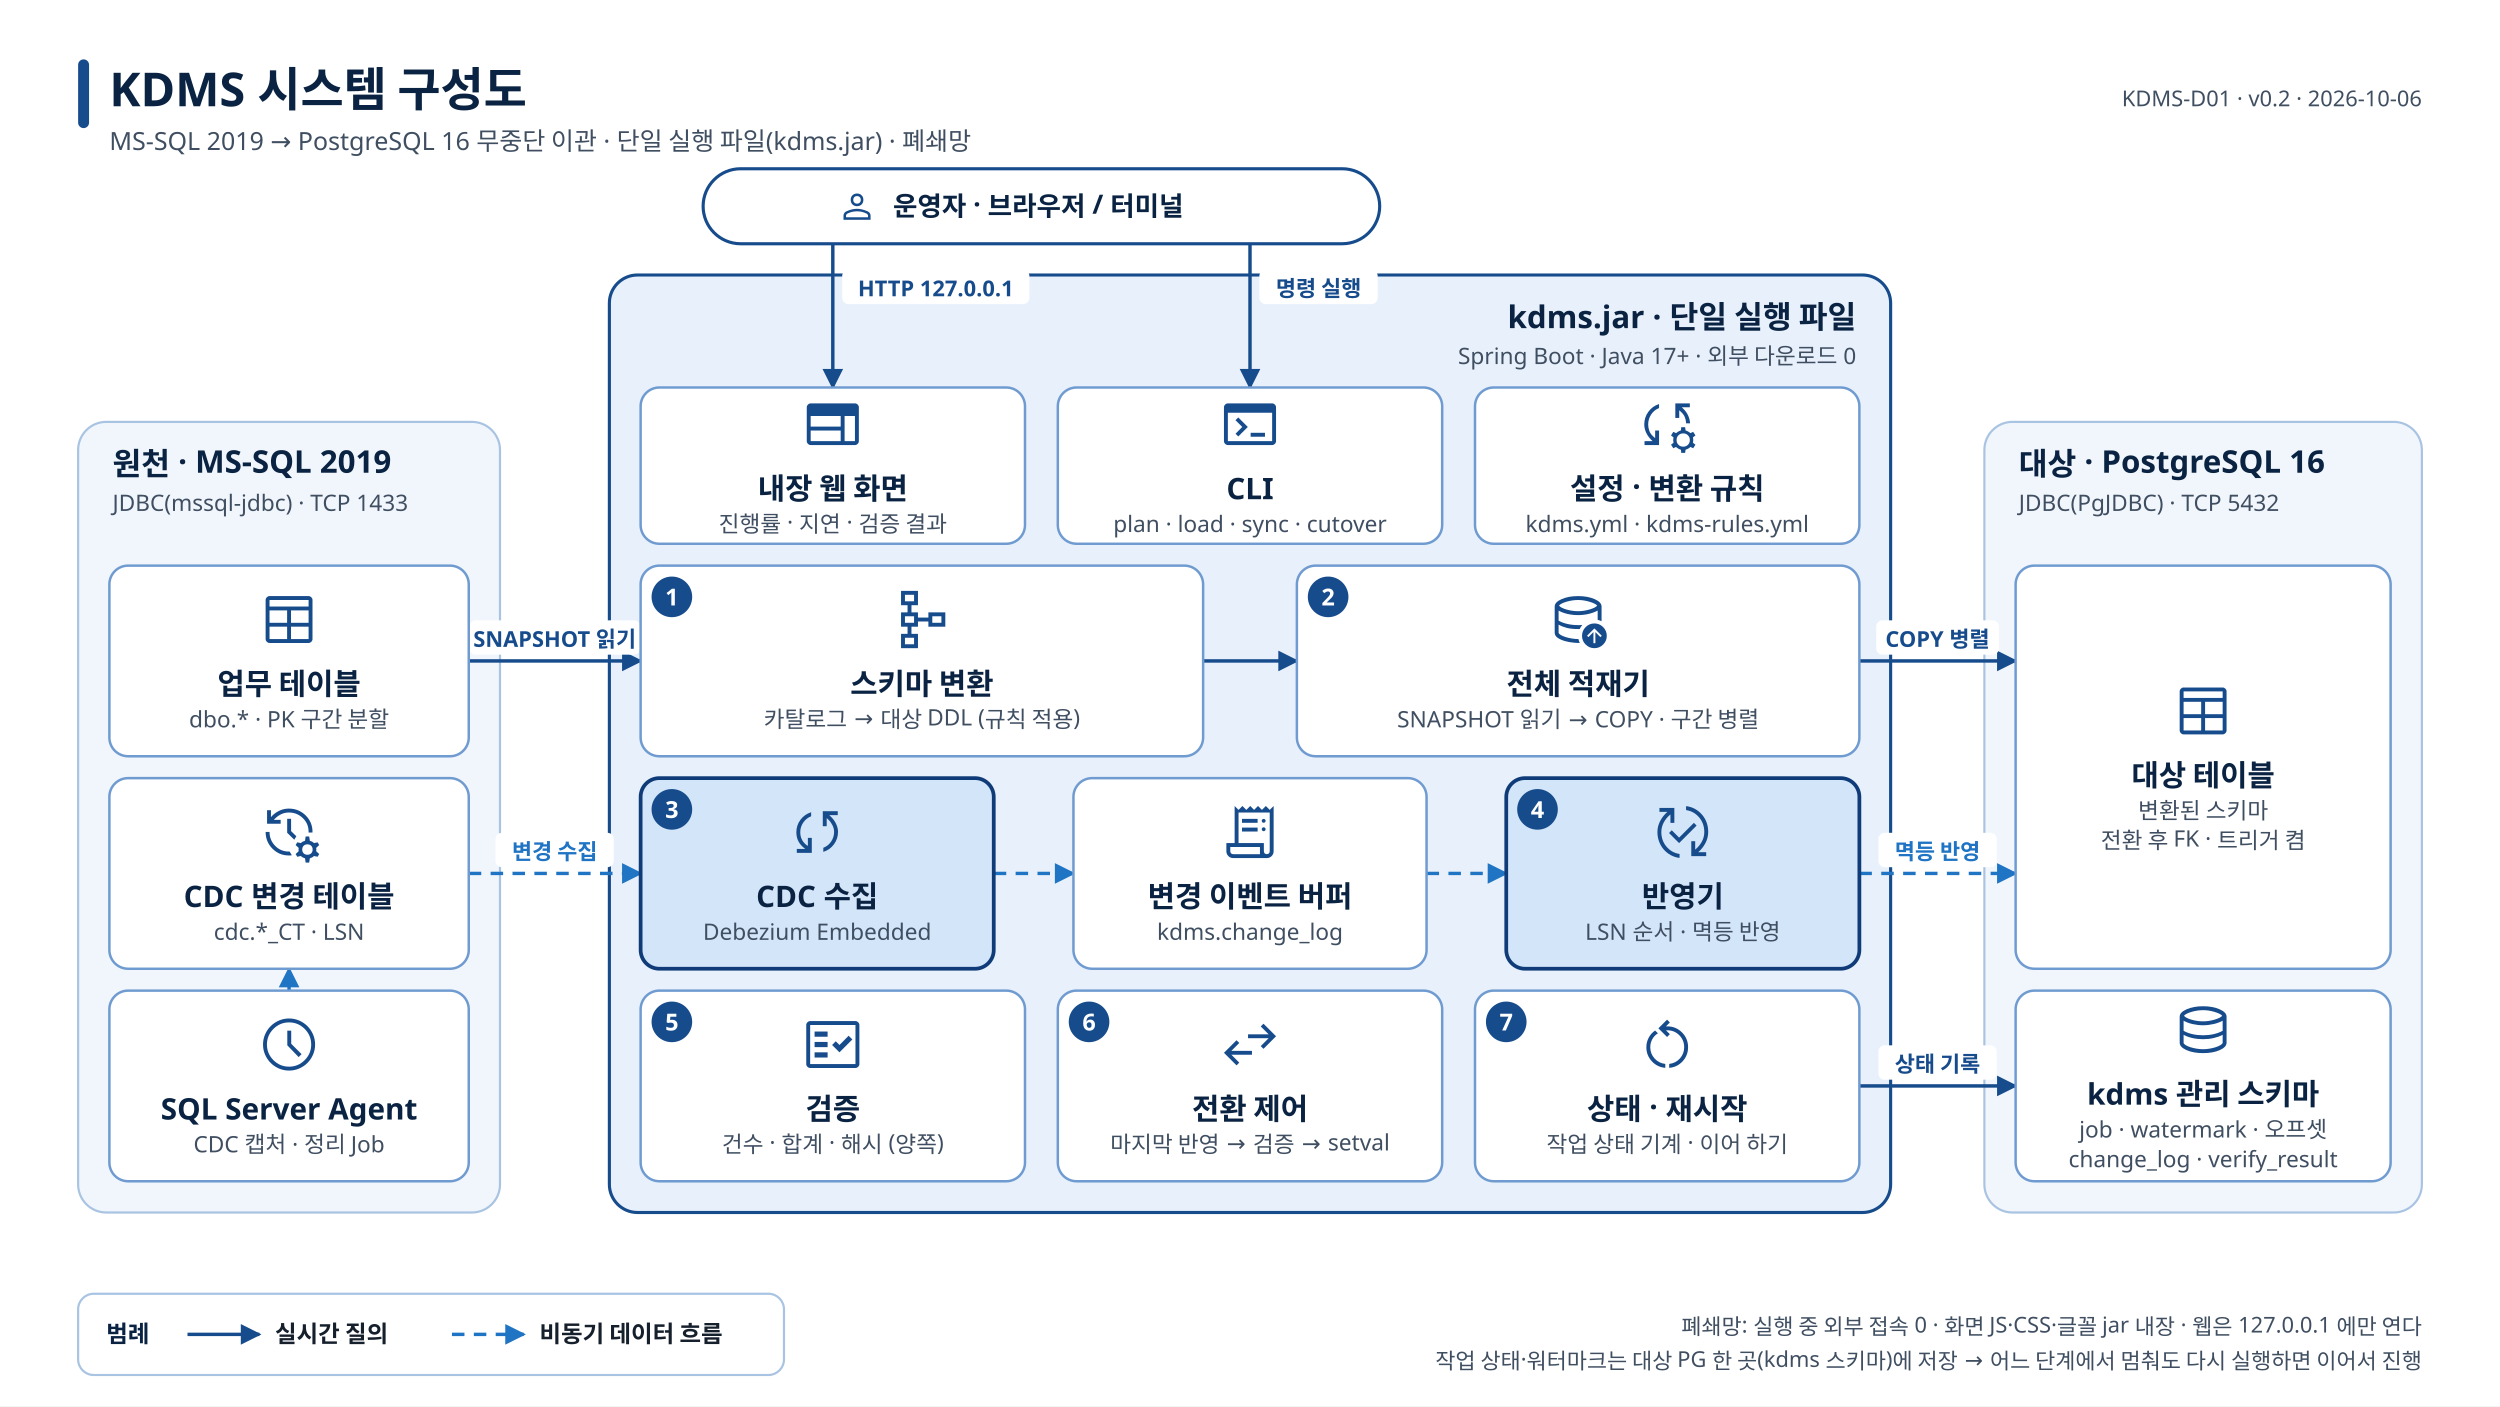
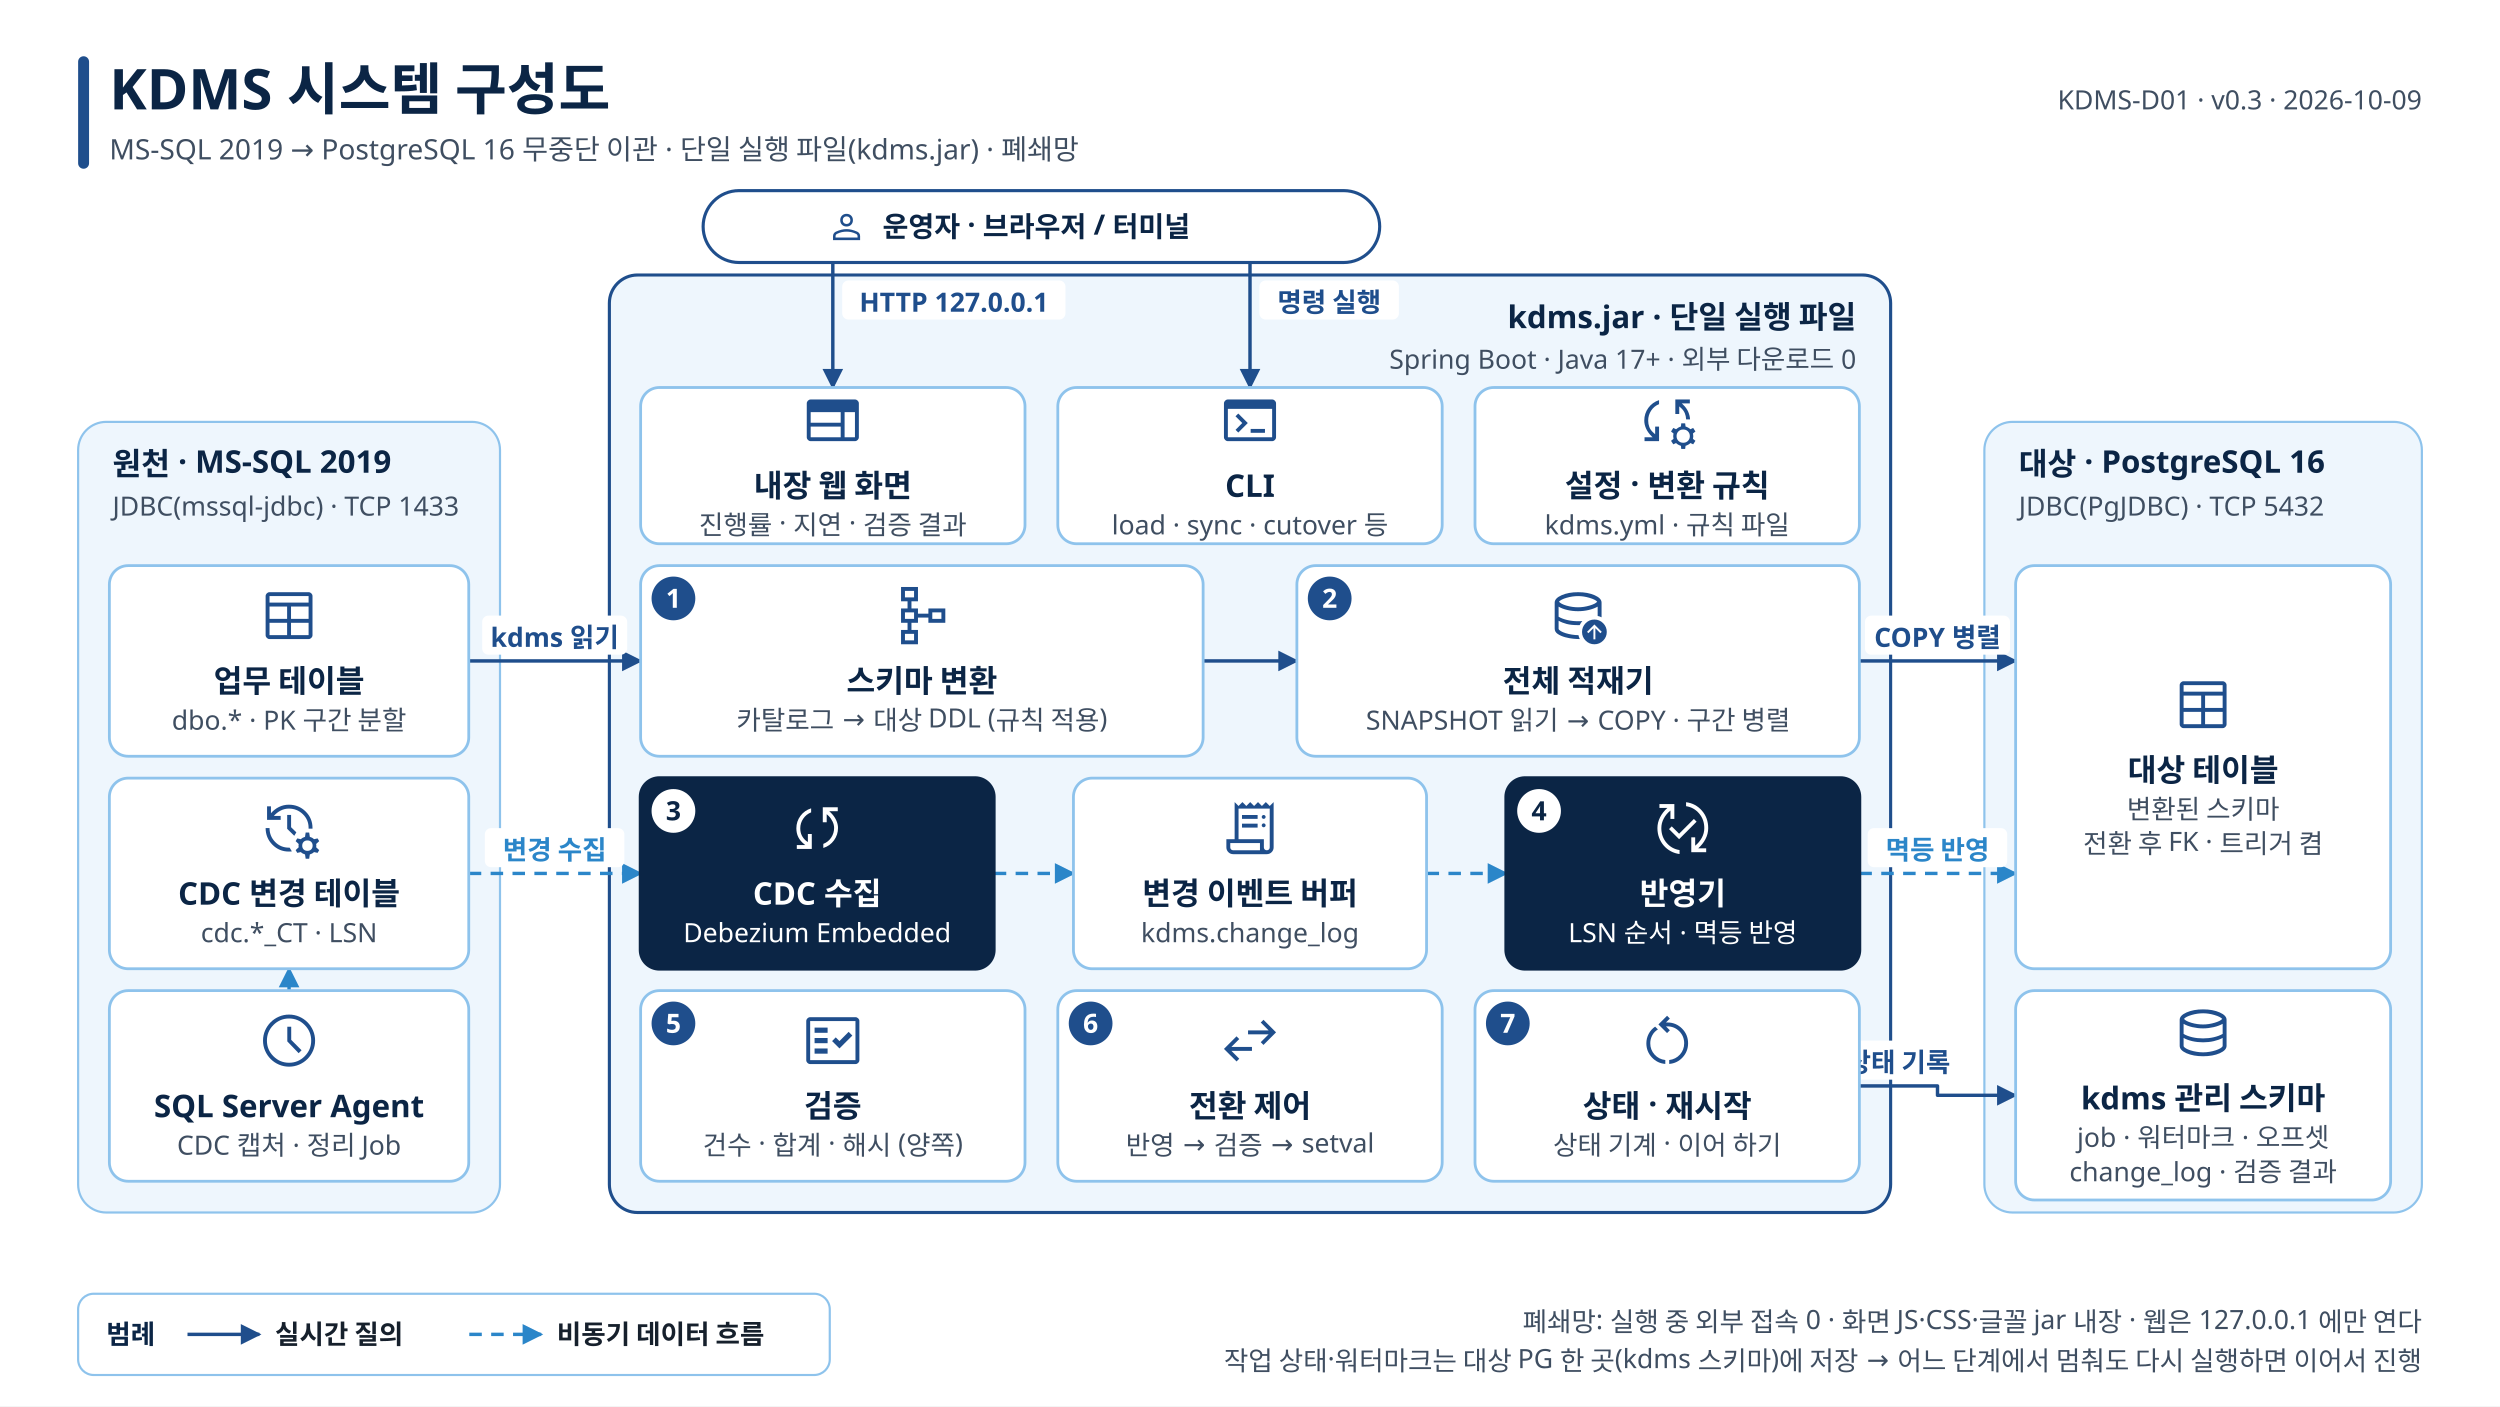
- <svg xmlns="http://www.w3.org/2000/svg" viewBox="0 0 1600 900" width="1600" height="900" font-family="'Pretendard Variable', Pretendard, 'Apple SD Gothic Neo', 'Malgun Gothic', sans-serif" role="img" aria-label="KDMS 시스템 구성도">
+ <svg xmlns="http://www.w3.org/2000/svg" viewBox="0 0 1600 900" width="1600" height="900" font-family="'Pretendard Variable', Pretendard, 'Apple SD Gothic Neo', 'Malgun Gothic', sans-serif" style="font-feature-settings:'calt' 0" role="img" aria-label="KDMS 시스템 구성도">
  <style>@font-face{font-family:'Pretendard Variable';font-weight:45 920;src:url('../assets/fonts/PretendardVariable.woff2') format('woff2-variations');}</style>
  <defs>
    <marker id="arrow-sync" viewBox="0 0 10 10" refX="9" refY="5" markerWidth="6" markerHeight="6" orient="auto-start-reverse">
-       <path d="M0,0 L10,5 L0,10 z" fill="#164B8C" />
+       <path d="M0,0 L10,5 L0,10 z" fill="#1F4E8C" />
    </marker>
    <marker id="arrow-async" viewBox="0 0 10 10" refX="9" refY="5" markerWidth="6" markerHeight="6" orient="auto-start-reverse">
-       <path d="M0,0 L10,5 L0,10 z" fill="#1F74C4" />
+       <path d="M0,0 L10,5 L0,10 z" fill="#2B86C9" />
    </marker>
    <symbol id="i-database" viewBox="0 -960 960 960">
      <path d="M480-120q-151 0-255.5-46.5T120-280v-400q0-66 105.5-113T480-840q149 0 254.5 47T840-680v400q0 67-104.5 113.5T480-120Zm0-488q86 0 176.5-26.5T773-694q-27-32-117.5-59T480-780q-88 0-177 26t-117 60q28 35 116 60.5T480-608Zm-1 214q42 0 84-4.5t80.5-13.5q38.5-9 73.5-22t63-29v-155q-29 16-64 29t-74 22q-39 9-80 14t-83 5q-42 0-84-5t-80.5-14q-38.5-9-73-22T180-618v155q27 16 61 29t72.5 22q38.5 9 80.5 13.5t85 4.5Zm1 214q48 0 99-8.5t93.5-22.5q42.5-14 72-31t35.5-35v-125q-28 16-63 28.5T643.5-352q-38.5 9-80 13.5T479-334q-43 0-85-4.5T313.5-352q-38.5-9-72.5-21.5T180-402v126q5 17 34 34.5t72 31q43 13.5 94 22t100 8.5Z" />
    </symbol>
    <symbol id="i-database_upload" viewBox="0 -960 960 960">
      <path d="M506-120v-.5.5q-33 1-97.5-5T280-148.5q-64-17.5-112-49T120-280q0 51 48 82.5t112 49Q344-131 408.5-125t97.5 5Zm-27-214v-1 1q-52 0-95-4.5T305-352q-36-9-67-21.5T180-402q27 16 58 28.5t67 21.5q36 9 79 13.5t95 4.5Zm1-274q86 0 176.5-26.5T773-694q-27-32-117.5-59T480-780q-88 0-177 26t-117 60q28 35 116 60.5T480-608Zm235 492h30v-171l77 77 21-21-113-113-113 113 21 21 77-77v171ZM596-95.5Q540-151 540-229q0-79 56-135t134-56q78 0 134 56t56 135q0 78-56 133.5T730-40q-78 0-134-55.5ZM485-180q3 16 8.5 31t12.5 29q-33 1-97.5-5T280-148.5q-64-17.5-112-49T120-280v-400q0-66 105.5-113T480-840q149 0 254.5 47T840-680v226q-14-7-29-12.5t-31-8.5v-143q-59 33-138 51.5T479-548q-85 0-164.5-18.5T180-618v155q54 32 133 50.5T479-394q17 0 33-.5t33-2.5q-13 14-23 30t-18 33h-25q-105 0-174.5-18T180-402v126q5 17 35 34.5t73.5 31q43.5 13.5 95.5 22t101 8.5Z" />
    </symbol>
    <symbol id="i-fact_check" viewBox="0 -960 960 960">
      <path d="M132-120q-24 0-42-18t-18-42v-600q0-24 18-42t42-18h696q24 0 42 18t18 42v600q0 24-18 42t-42 18H132Zm0-60h696v-600H132v600Zm68-100h200v-80H200v80Zm382-80 198-198-57-57-141 142-57-57-56 57 113 113Zm-382-80h200v-80H200v80Zm0-160h200v-80H200v80Zm-68 420v-600 600Z" />
    </symbol>
    <symbol id="i-manage_history" viewBox="0 -960 960 960">
      <path d="M142-607v-208h60v106q52-61 123.5-96T477-840q151 0 257 104t106 254v10h-60v-13q0-124-89-209.5T477-780q-68 0-127.5 31T246-667h105v60H142Zm-22 126h60q0 125 86 213t211 88h12l34 57q-11 2-22.5 2.5t-23.5.5q-149 0-253-105.5T120-481Zm440 119L451-469v-214h60v189l81 79-32 53ZM735-10l-10-66q-18-5-34-13.5T661-112l-55 12-25-42 47-44q-3-12-3-25t3-25l-47-44 25-42 55 12q14-14 30-22.5t34-13.5l10-66h54l10 66q18 5 34 13.5t30 22.5l55-12 25 42-47 44q3 12 3 25t-3 25l47 44-25 42-55-12q-14 14-30 22.5T799-76l-10 66h-54Zm85-143q22-22 22-58t-22-58q-22-22-58-22t-58 22q-22 22-22 58t22 58q22 22 58 22t58-22Z" />
    </symbol>
    <symbol id="i-person" viewBox="0 -960 960 960">
      <path d="M372-523q-42-42-42-108t42-108q42-42 108-42t108 42q42 42 42 108t-42 108q-42 42-108 42t-108-42ZM160-160v-94q0-38 19-65t49-41q67-30 128.5-45T480-420q62 0 123 15.5T731-360q31 14 50 41t19 65v94H160Zm60-60h520v-34q0-16-9.5-30.5T707-306q-64-31-117-42.5T480-360q-57 0-111 11.5T252-306q-14 7-23 21.5t-9 30.5v34Zm324.5-346.5Q570-592 570-631t-25.5-64.5Q519-721 480-721t-64.5 25.5Q390-670 390-631t25.5 64.5Q441-541 480-541t64.5-25.5ZM480-631Zm0 411Z" />
    </symbol>
    <symbol id="i-published_with_changes" viewBox="0 -960 960 960">
      <path d="M430-82q-72-9-134.5-43t-108-86.5Q142-264 116-332.5T90-480q0-88 41.5-168T243-790H121v-60h229v229h-60v-129q-64 51-102 121.5T150-480q0 132 80 225.5T430-143v61Zm-7-228L268-465l42-42 113 113 227-227 42 42-269 269Zm187 200v-229h60v129q64-52 102-122t38-148q0-132-80-225.5T530-817v-61q146 18 243 129t97 269q0 88-41.5 168T717-170h122v60H610Z" />
    </symbol>
    <symbol id="i-receipt_long" viewBox="0 -960 960 960">
      <path d="M222-80q-43.75 0-74.37-30.63Q117-141.25 117-185v-125h127v-570l59.8 60 59.8-60 59.8 60 59.8-60 59.8 60 60-60 60 60 60-60 60 60 60-60v695q0 43.75-30.62 74.37Q781.75-80 738-80H222Zm516-60q20 0 32.5-12.5T783-185v-595H304v470h389v125q0 20 12.5 32.5T738-140ZM357-622v-60h240v60H357Zm0 134v-60h240v60H357Zm333-134q-12 0-21-9t-9-21q0-12 9-21t21-9q12 0 21 9t9 21q0 12-9 21t-21 9Zm0 129q-12 0-21-9t-9-21q0-12 9-21t21-9q12 0 21 9t9 21q0 12-9 21t-21 9ZM221-140h412v-110H177v65q0 20 12.65 32.5T221-140Zm-44 0v-110 110Z" />
    </symbol>
    <symbol id="i-restart_alt" viewBox="0 -960 960 960">
      <path d="M451-122q-123-10-207-101t-84-216q0-77 35.5-145T295-695l43 43q-56 33-87 90.5T220-439q0 100 66 173t165 84v60Zm60 0v-60q100-12 165-84.5T741-439q0-109-75.5-184.5T481-699h-20l60 60-43 43-133-133 133-133 43 43-60 60h20q134 0 227 93.5T801-439q0 125-83.5 216T511-122Z" />
    </symbol>
    <symbol id="i-rule_settings" viewBox="0 -960 960 960">
      <path d="M132-160v-60h123l-14-14q-60-60-86.5-121.5T128-476q0-109 62.5-195T355-790v62q-76 30-121.5 99T188-476q0 52 17.5 98.5T265-293l30 27v-117h60v223H132Zm699-334h-60q-2-51-20-94.5T695-667l-30-27v117h-60v-223h223v60H704l15 14q58 55 84 115t28 117ZM696-40l-5-48q-20-6-41-17.5T616-131l-42 20-35-54 38-30q-5-23-5-41.5t5-41.5l-38-30 35-55 42 20q13-12 34-24t41-18l5-49h60l6 49q20 6 41 18t34 24l42-20 35 55-38 30q5 23 5 41.5t-5 41.5l38 30-35 54-42-20q-13 14-34 25.5T762-88l-6 48h-60Zm30-95q44 0 73-29t29-73q0-44-29-73t-73-29q-44 0-73 29t-29 73q0 44 29 73t73 29Z" />
    </symbol>
    <symbol id="i-schedule" viewBox="0 -960 960 960">
      <path d="m627-287 45-45-159-160v-201h-60v225l174 181ZM480-80q-82 0-155-31.5t-127.5-86Q143-252 111.5-325T80-480q0-82 31.5-155t86-127.5Q252-817 325-848.5T480-880q82 0 155 31.5t127.5 86Q817-708 848.5-635T880-480q0 82-31.5 155t-86 127.5Q708-143 635-111.5T480-80Zm0-400Zm0 340q140 0 240-100t100-240q0-140-100-240T480-820q-140 0-240 100T140-480q0 140 100 240t240 100Z" />
    </symbol>
    <symbol id="i-schema" viewBox="0 -960 960 960">
      <path d="M160-40v-220h100v-110H160v-220h100v-110H160v-220h260v220H320v110h100v80h160v-80h260v220H580v-80H420v80H320v110h100v220H160Zm60-60h140v-100H220v100Zm0-330h140v-100H220v100Zm420 0h140v-100H640v100ZM220-760h140v-100H220v100Zm70-50Zm0 330Zm420 0ZM290-150Z" />
    </symbol>
    <symbol id="i-swap_horiz" viewBox="0 -960 960 960">
      <path d="M273-160 80-353l193-193 42 42-121 121h316v60H194l121 121-42 42Zm414-254-42-42 121-121H450v-60h316L645-758l42-42 193 193-193 193Z" />
    </symbol>
    <symbol id="i-sync" viewBox="0 -960 960 960">
      <path d="M167-160v-60h130l-15-12q-64-51-93-111t-29-134q0-106 62.5-190.5T387-784v62q-75 29-121 96.5T220-477q0 63 23.5 109.5T307-287l30 21v-124h60v230H167Zm407-15v-63q76-29 121-96.5T740-483q0-48-23.5-97.5T655-668l-29-26v124h-60v-230h230v60H665l15 14q60 56 90 120t30 123q0 106-62 191T574-175Z" />
    </symbol>
    <symbol id="i-table" viewBox="0 -960 960 960">
      <path d="M180-120q-24 0-42-18t-18-42v-600q0-24 18-42t42-18h600q24 0 42 18t18 42v600q0 24-18 42t-42 18H180Zm270-250H180v190h270v-190Zm60 0v190h270v-190H510Zm-60-60v-190H180v190h270Zm60 0h270v-190H510v190ZM180-680h600v-100H180v100Z" />
    </symbol>
    <symbol id="i-terminal" viewBox="0 -960 960 960">
      <path d="M140-160q-24 0-42-18t-18-42v-520q0-24 18-42t42-18h680q24 0 42 18t18 42v520q0 24-18 42t-42 18H140Zm0-60h680v-436H140v436Zm160-72-42-42 103-104-104-104 43-42 146 146-146 146Zm190 4v-60h220v60H490Z" />
    </symbol>
    <symbol id="i-web" viewBox="0 -960 960 960">
      <path d="M140-160q-24 0-42-18t-18-42v-520q0-24 18-42t42-18h680q24 0 42 18t18 42v520q0 24-18 42t-42 18H140Zm0-60h461v-163H140v163Zm521 0h159v-386H661v386ZM140-443h461v-163H140v163Z" />
    </symbol>
  </defs>
  <rect width="1600" height="900" fill="#FFFFFF" />
-   <rect x="50" y="38" width="7" height="44" rx="3.5" fill="#164B8C" />
-   <text x="70" y="68" font-size="30" font-weight="800" fill="#0A2342">KDMS 시스템 구성도</text>
-   <text x="70" y="96" font-size="16" font-weight="500" fill="#3F4E61">MS-SQL 2019 → PostgreSQL 16 무중단 이관 · 단일 실행 파일(kdms.jar) · 폐쇄망</text>
-   <text x="1550" y="68" font-size="14" font-weight="500" fill="#3F4E61" text-anchor="end">KDMS-D01 · v0.2 · 2026-10-06</text>
-   <rect x="50" y="270" width="270" height="506" rx="18" fill="#F1F6FC" stroke="#A9C3E2" stroke-width="1.4" />
-   <text x="72" y="304" font-size="20" font-weight="800" fill="#0A2342" text-anchor="start">원천 · MS-SQL 2019</text>
-   <text x="72" y="327" font-size="14.5" font-weight="500" fill="#3F4E61" text-anchor="start">JDBC(mssql-jdbc) · TCP 1433</text>
-   <rect x="390" y="176" width="820" height="600" rx="18" fill="#E8F1FB" stroke="#164B8C" stroke-width="2" />
-   <text x="1188" y="210" font-size="20" font-weight="800" fill="#0A2342" text-anchor="end">kdms.jar · 단일 실행 파일</text>
-   <text x="1188" y="233" font-size="14.5" font-weight="500" fill="#3F4E61" text-anchor="end">Spring Boot · Java 17+ · 외부 다운로드 0</text>
-   <rect x="1270" y="270" width="280" height="506" rx="18" fill="#F1F6FC" stroke="#A9C3E2" stroke-width="1.4" />
-   <text x="1292" y="304" font-size="20" font-weight="800" fill="#0A2342" text-anchor="start">대상 · PostgreSQL 16</text>
-   <text x="1292" y="327" font-size="14.5" font-weight="500" fill="#3F4E61" text-anchor="start">JDBC(PgJDBC) · TCP 5432</text>
-   <path d="M533.0,156.0 L533.0,248.0" fill="none" stroke="#164B8C" stroke-width="2.2" stroke-linejoin="round" marker-end="url(#arrow-sync)" />
-   <rect x="539.0" y="172.6" width="119.8" height="22.0" rx="4" fill="#FFFFFF" />
-   <text x="598.9" y="189.6" font-size="14" font-weight="600" fill="#164B8C" text-anchor="middle">HTTP 127.0.0.1</text>
-   <path d="M800.0,156.0 L800.0,248.0" fill="none" stroke="#164B8C" stroke-width="2.2" stroke-linejoin="round" marker-end="url(#arrow-sync)" />
-   <rect x="806.0" y="172.6" width="75.7" height="22.0" rx="4" fill="#FFFFFF" />
-   <text x="843.9" y="189.6" font-size="14" font-weight="600" fill="#164B8C" text-anchor="middle">명령 실행</text>
-   <path d="M300.0,423.0 L410.0,423.0" fill="none" stroke="#164B8C" stroke-width="2.2" stroke-linejoin="round" marker-end="url(#arrow-sync)" />
-   <rect x="300.4" y="397.0" width="109.3" height="22.0" rx="4" fill="#FFFFFF" />
-   <text x="355.0" y="414.0" font-size="14" font-weight="600" fill="#164B8C" text-anchor="middle">SNAPSHOT 읽기</text>
-   <path d="M770.0,423.0 L830.0,423.0" fill="none" stroke="#164B8C" stroke-width="2.2" stroke-linejoin="round" marker-end="url(#arrow-sync)" />
-   <path d="M1190.0,423.0 L1290.0,423.0" fill="none" stroke="#164B8C" stroke-width="2.2" stroke-linejoin="round" marker-end="url(#arrow-sync)" />
-   <rect x="1200.8" y="397.0" width="78.5" height="22.0" rx="4" fill="#FFFFFF" />
-   <text x="1240.0" y="414.0" font-size="14" font-weight="600" fill="#164B8C" text-anchor="middle">COPY 병렬</text>
-   <path d="M185.0,634.0 L185.0,620.0" fill="none" stroke="#1F74C4" stroke-width="2.2" stroke-dasharray="8 6" stroke-linejoin="round" marker-end="url(#arrow-async)" />
-   <path d="M300.0,559.0 L410.0,559.0" fill="none" stroke="#1F74C4" stroke-width="2.2" stroke-dasharray="8 6" stroke-linejoin="round" marker-end="url(#arrow-async)" />
-   <rect x="317.1" y="533.0" width="75.7" height="22.0" rx="4" fill="#FFFFFF" />
-   <text x="355.0" y="550.0" font-size="14" font-weight="600" fill="#1F74C4" text-anchor="middle">변경 수집</text>
-   <path d="M636.0,559.0 L687.0,559.0" fill="none" stroke="#1F74C4" stroke-width="2.2" stroke-dasharray="8 6" stroke-linejoin="round" marker-end="url(#arrow-async)" />
-   <path d="M913.0,559.0 L964.0,559.0" fill="none" stroke="#1F74C4" stroke-width="2.2" stroke-dasharray="8 6" stroke-linejoin="round" marker-end="url(#arrow-async)" />
-   <path d="M1190.0,559.0 L1290.0,559.0" fill="none" stroke="#1F74C4" stroke-width="2.2" stroke-dasharray="8 6" stroke-linejoin="round" marker-end="url(#arrow-async)" />
-   <rect x="1202.2" y="533.0" width="75.7" height="22.0" rx="4" fill="#FFFFFF" />
-   <text x="1240.0" y="550.0" font-size="14" font-weight="600" fill="#1F74C4" text-anchor="middle">멱등 반영</text>
-   <path d="M1190.0,695.0 L1290.0,695.0" fill="none" stroke="#164B8C" stroke-width="2.2" stroke-linejoin="round" marker-end="url(#arrow-sync)" />
-   <rect x="1202.2" y="669.0" width="75.7" height="22.0" rx="4" fill="#FFFFFF" />
-   <text x="1240.0" y="686.0" font-size="14" font-weight="600" fill="#164B8C" text-anchor="middle">상태 기록</text>
-   <rect x="450" y="108" width="433" height="48" rx="24.0" fill="#FFFFFF" stroke="#164B8C" stroke-width="2" />
-   <use href="#i-person" x="535.5" y="119.0" width="26" height="26" fill="#164B8C" />
-   <text x="571.5" y="138.0" font-size="17" font-weight="700" fill="#0A2342">운영자 · 브라우저 / 터미널</text>
-   <rect x="410" y="248" width="246" height="100" rx="12" fill="#FFFFFF" stroke="#6F9BD1" stroke-width="1.6" />
-   <use href="#i-web" x="513.0" y="251.5" width="40" height="40" fill="#164B8C" />
-   <text x="533.0" y="319.5" font-size="19" font-weight="700" fill="#0A2342" text-anchor="middle">내장 웹 화면</text>
-   <text x="533.0" y="340.5" font-size="14.5" font-weight="500" fill="#3F4E61" text-anchor="middle">진행률 · 지연 · 검증 결과</text>
-   <rect x="677" y="248" width="246" height="100" rx="12" fill="#FFFFFF" stroke="#6F9BD1" stroke-width="1.6" />
-   <use href="#i-terminal" x="780.0" y="251.5" width="40" height="40" fill="#164B8C" />
-   <text x="800.0" y="319.5" font-size="19" font-weight="700" fill="#0A2342" text-anchor="middle">CLI</text>
-   <text x="800.0" y="340.5" font-size="14.5" font-weight="500" fill="#3F4E61" text-anchor="middle">plan · load · sync · cutover</text>
-   <rect x="944" y="248" width="246" height="100" rx="12" fill="#FFFFFF" stroke="#6F9BD1" stroke-width="1.6" />
-   <use href="#i-rule_settings" x="1047.0" y="251.5" width="40" height="40" fill="#164B8C" />
-   <text x="1067.0" y="319.5" font-size="19" font-weight="700" fill="#0A2342" text-anchor="middle">설정 · 변환 규칙</text>
-   <text x="1067.0" y="340.5" font-size="14.5" font-weight="500" fill="#3F4E61" text-anchor="middle">kdms.yml · kdms-rules.yml</text>
-   <rect x="410" y="362" width="360" height="122" rx="12" fill="#FFFFFF" stroke="#6F9BD1" stroke-width="1.6" />
-   <use href="#i-schema" x="570.0" y="376.5" width="40" height="40" fill="#164B8C" />
-   <text x="590.0" y="444.5" font-size="19" font-weight="700" fill="#0A2342" text-anchor="middle">스키마 변환</text>
-   <text x="590.0" y="465.5" font-size="14.5" font-weight="500" fill="#3F4E61" text-anchor="middle">카탈로그 → 대상 DDL (규칙 적용)</text>
-   <circle cx="430" cy="382" r="13" fill="#164B8C" />
-   <text x="430" y="387.5" font-size="15" font-weight="700" fill="#FFFFFF" text-anchor="middle">1</text>
-   <rect x="830" y="362" width="360" height="122" rx="12" fill="#FFFFFF" stroke="#6F9BD1" stroke-width="1.6" />
-   <use href="#i-database_upload" x="990.0" y="376.5" width="40" height="40" fill="#164B8C" />
-   <text x="1010.0" y="444.5" font-size="19" font-weight="700" fill="#0A2342" text-anchor="middle">전체 적재기</text>
-   <text x="1010.0" y="465.5" font-size="14.5" font-weight="500" fill="#3F4E61" text-anchor="middle">SNAPSHOT 읽기 → COPY · 구간 병렬</text>
-   <circle cx="850" cy="382" r="13" fill="#164B8C" />
-   <text x="850" y="387.5" font-size="15" font-weight="700" fill="#FFFFFF" text-anchor="middle">2</text>
-   <rect x="410" y="498" width="226" height="122" rx="12" fill="#D3E5F8" stroke="#0F3C78" stroke-width="2.4" />
-   <use href="#i-sync" x="503.0" y="512.5" width="40" height="40" fill="#164B8C" />
-   <text x="523.0" y="580.5" font-size="19" font-weight="700" fill="#0A2342" text-anchor="middle">CDC 수집</text>
-   <text x="523.0" y="601.5" font-size="14.5" font-weight="500" fill="#3F4E61" text-anchor="middle">Debezium Embedded</text>
-   <circle cx="430" cy="518" r="13" fill="#164B8C" />
-   <text x="430" y="523.5" font-size="15" font-weight="700" fill="#FFFFFF" text-anchor="middle">3</text>
-   <rect x="687" y="498" width="226" height="122" rx="12" fill="#FFFFFF" stroke="#6F9BD1" stroke-width="1.6" />
-   <use href="#i-receipt_long" x="780.0" y="512.5" width="40" height="40" fill="#164B8C" />
-   <text x="800.0" y="580.5" font-size="19" font-weight="700" fill="#0A2342" text-anchor="middle">변경 이벤트 버퍼</text>
-   <text x="800.0" y="601.5" font-size="14.5" font-weight="500" fill="#3F4E61" text-anchor="middle">kdms.change_log</text>
-   <rect x="964" y="498" width="226" height="122" rx="12" fill="#D3E5F8" stroke="#0F3C78" stroke-width="2.4" />
-   <use href="#i-published_with_changes" x="1057.0" y="512.5" width="40" height="40" fill="#164B8C" />
-   <text x="1077.0" y="580.5" font-size="19" font-weight="700" fill="#0A2342" text-anchor="middle">반영기</text>
-   <text x="1077.0" y="601.5" font-size="14.5" font-weight="500" fill="#3F4E61" text-anchor="middle">LSN 순서 · 멱등 반영</text>
-   <circle cx="984" cy="518" r="13" fill="#164B8C" />
-   <text x="984" y="523.5" font-size="15" font-weight="700" fill="#FFFFFF" text-anchor="middle">4</text>
-   <rect x="410" y="634" width="246" height="122" rx="12" fill="#FFFFFF" stroke="#6F9BD1" stroke-width="1.6" />
-   <use href="#i-fact_check" x="513.0" y="648.5" width="40" height="40" fill="#164B8C" />
-   <text x="533.0" y="716.5" font-size="19" font-weight="700" fill="#0A2342" text-anchor="middle">검증</text>
-   <text x="533.0" y="737.5" font-size="14.5" font-weight="500" fill="#3F4E61" text-anchor="middle">건수 · 합계 · 해시 (양쪽)</text>
-   <circle cx="430" cy="654" r="13" fill="#164B8C" />
-   <text x="430" y="659.5" font-size="15" font-weight="700" fill="#FFFFFF" text-anchor="middle">5</text>
-   <rect x="677" y="634" width="246" height="122" rx="12" fill="#FFFFFF" stroke="#6F9BD1" stroke-width="1.6" />
-   <use href="#i-swap_horiz" x="780.0" y="648.5" width="40" height="40" fill="#164B8C" />
-   <text x="800.0" y="716.5" font-size="19" font-weight="700" fill="#0A2342" text-anchor="middle">전환 제어</text>
-   <text x="800.0" y="737.5" font-size="14.5" font-weight="500" fill="#3F4E61" text-anchor="middle">마지막 반영 → 검증 → setval</text>
-   <circle cx="697" cy="654" r="13" fill="#164B8C" />
-   <text x="697" y="659.5" font-size="15" font-weight="700" fill="#FFFFFF" text-anchor="middle">6</text>
-   <rect x="944" y="634" width="246" height="122" rx="12" fill="#FFFFFF" stroke="#6F9BD1" stroke-width="1.6" />
-   <use href="#i-restart_alt" x="1047.0" y="648.5" width="40" height="40" fill="#164B8C" />
-   <text x="1067.0" y="716.5" font-size="19" font-weight="700" fill="#0A2342" text-anchor="middle">상태 · 재시작</text>
-   <text x="1067.0" y="737.5" font-size="14.5" font-weight="500" fill="#3F4E61" text-anchor="middle">작업 상태 기계 · 이어 하기</text>
-   <circle cx="964" cy="654" r="13" fill="#164B8C" />
-   <text x="964" y="659.5" font-size="15" font-weight="700" fill="#FFFFFF" text-anchor="middle">7</text>
-   <rect x="70" y="362" width="230" height="122" rx="12" fill="#FFFFFF" stroke="#6F9BD1" stroke-width="1.6" />
-   <use href="#i-table" x="165.0" y="376.5" width="40" height="40" fill="#164B8C" />
-   <text x="185.0" y="444.5" font-size="19" font-weight="700" fill="#0A2342" text-anchor="middle">업무 테이블</text>
-   <text x="185.0" y="465.5" font-size="14.5" font-weight="500" fill="#3F4E61" text-anchor="middle">dbo.* · PK 구간 분할</text>
-   <rect x="70" y="498" width="230" height="122" rx="12" fill="#FFFFFF" stroke="#6F9BD1" stroke-width="1.6" />
-   <use href="#i-manage_history" x="165.0" y="512.5" width="40" height="40" fill="#164B8C" />
-   <text x="185.0" y="580.5" font-size="19" font-weight="700" fill="#0A2342" text-anchor="middle">CDC 변경 테이블</text>
-   <text x="185.0" y="601.5" font-size="14.5" font-weight="500" fill="#3F4E61" text-anchor="middle">cdc.*_CT · LSN</text>
-   <rect x="70" y="634" width="230" height="122" rx="12" fill="#FFFFFF" stroke="#6F9BD1" stroke-width="1.6" />
-   <use href="#i-schedule" x="165.0" y="648.5" width="40" height="40" fill="#164B8C" />
-   <text x="185.0" y="716.5" font-size="19" font-weight="700" fill="#0A2342" text-anchor="middle">SQL Server Agent</text>
-   <text x="185.0" y="737.5" font-size="14.5" font-weight="500" fill="#3F4E61" text-anchor="middle">CDC 캡처 · 정리 Job</text>
-   <rect x="1290" y="362" width="240" height="258" rx="12" fill="#FFFFFF" stroke="#6F9BD1" stroke-width="1.6" />
-   <use href="#i-table" x="1390.0" y="435.0" width="40" height="40" fill="#164B8C" />
-   <text x="1410.0" y="503.0" font-size="19" font-weight="700" fill="#0A2342" text-anchor="middle">대상 테이블</text>
-   <text x="1410.0" y="524.0" font-size="14.5" font-weight="500" fill="#3F4E61" text-anchor="middle">변환된 스키마</text>
-   <text x="1410.0" y="543.0" font-size="14.5" font-weight="500" fill="#3F4E61" text-anchor="middle">전환 후 FK · 트리거 켬</text>
-   <rect x="1290" y="634" width="240" height="122" rx="12" fill="#FFFFFF" stroke="#6F9BD1" stroke-width="1.6" />
-   <use href="#i-database" x="1390.0" y="639.0" width="40" height="40" fill="#164B8C" />
-   <text x="1410.0" y="707.0" font-size="19" font-weight="700" fill="#0A2342" text-anchor="middle">kdms 관리 스키마</text>
-   <text x="1410.0" y="728.0" font-size="14.5" font-weight="500" fill="#3F4E61" text-anchor="middle">job · watermark · 오프셋</text>
-   <text x="1410.0" y="747.0" font-size="14.5" font-weight="500" fill="#3F4E61" text-anchor="middle">change_log · verify_result</text>
-   <rect x="50" y="828" width="451.75" height="52" rx="10" fill="#FFFFFF" stroke="#A9C3E2" stroke-width="1.4" />
-   <text x="68" y="859.0" font-size="15" font-weight="800" fill="#0A2342">범례</text>
-   <line x1="120" y1="854.0" x2="166" y2="854.0" stroke="#164B8C" stroke-width="2.2" marker-end="url(#arrow-sync)" />
-   <text x="176" y="859.0" font-size="15" font-weight="600" fill="#16202C">실시간 질의</text>
-   <line x1="289.25" y1="854.0" x2="335.25" y2="854.0" stroke="#1F74C4" stroke-width="2.2" stroke-dasharray="8 6" marker-end="url(#arrow-async)" />
-   <text x="345.25" y="859.0" font-size="15" font-weight="600" fill="#16202C">비동기 데이터 흐름</text>
-   <text x="1550" y="854" font-size="14" font-weight="500" fill="#3F4E61" text-anchor="end">폐쇄망: 실행 중 외부 접속 0 · 화면 JS·CSS·글꼴 jar 내장 · 웹은 127.0.0.1 에만 연다</text>
-   <text x="1550" y="876" font-size="14" font-weight="500" fill="#3F4E61" text-anchor="end">작업 상태·워터마크는 대상 PG 한 곳(kdms 스키마)에 저장 → 어느 단계에서 멈춰도 다시 실행하면 이어서 진행</text>
+   <rect x="50" y="36" width="7" height="72" rx="3.5" fill="#1F4E8C" />
+   <text x="70" y="70" font-size="36" font-weight="800" fill="#0B2545">KDMS 시스템 구성도</text>
+   <text x="70" y="102" font-size="18" font-weight="500" fill="#3F4E61">MS-SQL 2019 → PostgreSQL 16 무중단 이관 · 단일 실행 파일(kdms.jar) · 폐쇄망</text>
+   <text x="1550" y="70" font-size="17" font-weight="500" fill="#3F4E61" text-anchor="end">KDMS-D01 · v0.3 · 2026-10-09</text>
+   <rect x="50" y="270" width="270" height="506" rx="18" fill="#EEF6FD" stroke="#8EC3EC" stroke-width="1.4" />
+   <text x="72" y="304" font-size="20" font-weight="800" fill="#0B2545" text-anchor="start">원천 · MS-SQL 2019</text>
+   <text x="72" y="330" font-size="17" font-weight="500" fill="#3F4E61" text-anchor="start">JDBC(mssql-jdbc) · TCP 1433</text>
+   <rect x="390" y="176" width="820" height="600" rx="18" fill="#EEF6FD" stroke="#1F4E8C" stroke-width="2" />
+   <text x="1188" y="210" font-size="20" font-weight="800" fill="#0B2545" text-anchor="end">kdms.jar · 단일 실행 파일</text>
+   <text x="1188" y="236" font-size="17" font-weight="500" fill="#3F4E61" text-anchor="end">Spring Boot · Java 17+ · 외부 다운로드 0</text>
+   <rect x="1270" y="270" width="280" height="506" rx="18" fill="#EEF6FD" stroke="#8EC3EC" stroke-width="1.4" />
+   <text x="1292" y="304" font-size="20" font-weight="800" fill="#0B2545" text-anchor="start">대상 · PostgreSQL 16</text>
+   <text x="1292" y="330" font-size="17" font-weight="500" fill="#3F4E61" text-anchor="start">JDBC(PgJDBC) · TCP 5432</text>
+   <path d="M533.0,168.0 L533.0,248.0" fill="none" stroke="#1F4E8C" stroke-width="2.2" stroke-linejoin="round" marker-end="url(#arrow-sync)" />
+   <rect x="539.0" y="179.5" width="142.9" height="25.0" rx="4" fill="#FFFFFF" />
+   <text x="610.5" y="199.5" font-size="17" font-weight="600" fill="#1F4E8C" text-anchor="middle">HTTP 127.0.0.1</text>
+   <path d="M800.0,168.0 L800.0,248.0" fill="none" stroke="#1F4E8C" stroke-width="2.2" stroke-linejoin="round" marker-end="url(#arrow-sync)" />
+   <rect x="806.0" y="179.5" width="89.3" height="25.0" rx="4" fill="#FFFFFF" />
+   <text x="850.7" y="199.5" font-size="17" font-weight="600" fill="#1F4E8C" text-anchor="middle">명령 실행</text>
+   <path d="M300.0,423.0 L410.0,423.0" fill="none" stroke="#1F4E8C" stroke-width="2.2" stroke-linejoin="round" marker-end="url(#arrow-sync)" />
+   <rect x="308.6" y="394.0" width="92.8" height="25.0" rx="4" fill="#FFFFFF" />
+   <text x="355.0" y="414.0" font-size="17" font-weight="600" fill="#1F4E8C" text-anchor="middle">kdms 읽기</text>
+   <path d="M770.0,423.0 L830.0,423.0" fill="none" stroke="#1F4E8C" stroke-width="2.2" stroke-linejoin="round" marker-end="url(#arrow-sync)" />
+   <path d="M1190.0,423.0 L1290.0,423.0" fill="none" stroke="#1F4E8C" stroke-width="2.2" stroke-linejoin="round" marker-end="url(#arrow-sync)" />
+   <rect x="1193.6" y="394.0" width="92.8" height="25.0" rx="4" fill="#FFFFFF" />
+   <text x="1240.0" y="414.0" font-size="17" font-weight="600" fill="#1F4E8C" text-anchor="middle">COPY 병렬</text>
+   <path d="M185.0,634.0 L185.0,620.0" fill="none" stroke="#2B86C9" stroke-width="2.2" stroke-dasharray="8 6" stroke-linejoin="round" marker-end="url(#arrow-async)" />
+   <path d="M300.0,559.0 L410.0,559.0" fill="none" stroke="#2B86C9" stroke-width="2.2" stroke-dasharray="8 6" stroke-linejoin="round" marker-end="url(#arrow-async)" />
+   <rect x="310.3" y="530.0" width="89.3" height="25.0" rx="4" fill="#FFFFFF" />
+   <text x="355.0" y="550.0" font-size="17" font-weight="600" fill="#2B86C9" text-anchor="middle">변경 수집</text>
+   <path d="M636.0,559.0 L687.0,559.0" fill="none" stroke="#2B86C9" stroke-width="2.2" stroke-dasharray="8 6" stroke-linejoin="round" marker-end="url(#arrow-async)" />
+   <path d="M913.0,559.0 L964.0,559.0" fill="none" stroke="#2B86C9" stroke-width="2.2" stroke-dasharray="8 6" stroke-linejoin="round" marker-end="url(#arrow-async)" />
+   <path d="M1190.0,559.0 L1290.0,559.0" fill="none" stroke="#2B86C9" stroke-width="2.2" stroke-dasharray="8 6" stroke-linejoin="round" marker-end="url(#arrow-async)" />
+   <rect x="1195.3" y="530.0" width="89.3" height="25.0" rx="4" fill="#FFFFFF" />
+   <text x="1240.0" y="550.0" font-size="17" font-weight="600" fill="#2B86C9" text-anchor="middle">멱등 반영</text>
+   <path d="M1190.0,695.0 L1240.0,695.0 L1240.0,701.0 L1290.0,701.0" fill="none" stroke="#1F4E8C" stroke-width="2.2" stroke-linejoin="round" marker-end="url(#arrow-sync)" />
+   <rect x="1170.3" y="666.0" width="89.3" height="25.0" rx="4" fill="#FFFFFF" />
+   <text x="1215.0" y="686.0" font-size="17" font-weight="600" fill="#1F4E8C" text-anchor="middle">상태 기록</text>
+   <rect x="450" y="122" width="433" height="46" rx="23.0" fill="#FFFFFF" stroke="#1F4E8C" stroke-width="2" />
+   <use href="#i-person" x="528.8" y="132.0" width="26" height="26" fill="#1F4E8C" />
+   <text x="564.8" y="151.5" font-size="18" font-weight="700" fill="#0B2545">운영자 · 브라우저 / 터미널</text>
+   <rect x="410" y="248" width="246" height="100" rx="12" fill="#FFFFFF" stroke="#8EC3EC" stroke-width="1.8" />
+   <use href="#i-web" x="513.0" y="249.0" width="40" height="40" fill="#1F4E8C" />
+   <text x="533.0" y="318.0" font-size="20" font-weight="700" fill="#0B2545" text-anchor="middle">내장 웹 화면</text>
+   <text x="533.0" y="342.0" font-size="17" font-weight="500" fill="#3F4E61" text-anchor="middle">진행률 · 지연 · 검증 결과</text>
+   <rect x="677" y="248" width="246" height="100" rx="12" fill="#FFFFFF" stroke="#8EC3EC" stroke-width="1.8" />
+   <use href="#i-terminal" x="780.0" y="249.0" width="40" height="40" fill="#1F4E8C" />
+   <text x="800.0" y="318.0" font-size="20" font-weight="700" fill="#0B2545" text-anchor="middle">CLI</text>
+   <text x="800.0" y="342.0" font-size="17" font-weight="500" fill="#3F4E61" text-anchor="middle">load · sync · cutover 등</text>
+   <rect x="944" y="248" width="246" height="100" rx="12" fill="#FFFFFF" stroke="#8EC3EC" stroke-width="1.8" />
+   <use href="#i-rule_settings" x="1047.0" y="249.0" width="40" height="40" fill="#1F4E8C" />
+   <text x="1067.0" y="318.0" font-size="20" font-weight="700" fill="#0B2545" text-anchor="middle">설정 · 변환 규칙</text>
+   <text x="1067.0" y="342.0" font-size="17" font-weight="500" fill="#3F4E61" text-anchor="middle">kdms.yml · 규칙 파일</text>
+   <rect x="410" y="362" width="360" height="122" rx="12" fill="#FFFFFF" stroke="#8EC3EC" stroke-width="1.8" />
+   <use href="#i-schema" x="570.0" y="374.0" width="40" height="40" fill="#1F4E8C" />
+   <text x="590.0" y="443.0" font-size="20" font-weight="700" fill="#0B2545" text-anchor="middle">스키마 변환</text>
+   <text x="590.0" y="467.0" font-size="17" font-weight="500" fill="#3F4E61" text-anchor="middle">카탈로그 → 대상 DDL (규칙 적용)</text>
+   <circle cx="431" cy="383" r="14" fill="#1F4E8C" />
+   <text x="431" y="389" font-size="17" font-weight="700" fill="#FFFFFF" text-anchor="middle">1</text>
+   <rect x="830" y="362" width="360" height="122" rx="12" fill="#FFFFFF" stroke="#8EC3EC" stroke-width="1.8" />
+   <use href="#i-database_upload" x="990.0" y="374.0" width="40" height="40" fill="#1F4E8C" />
+   <text x="1010.0" y="443.0" font-size="20" font-weight="700" fill="#0B2545" text-anchor="middle">전체 적재기</text>
+   <text x="1010.0" y="467.0" font-size="17" font-weight="500" fill="#3F4E61" text-anchor="middle">SNAPSHOT 읽기 → COPY · 구간 병렬</text>
+   <circle cx="851" cy="383" r="14" fill="#1F4E8C" />
+   <text x="851" y="389" font-size="17" font-weight="700" fill="#FFFFFF" text-anchor="middle">2</text>
+   <rect x="410" y="498" width="226" height="122" rx="12" fill="#0B2545" stroke="#0B2545" stroke-width="2.4" />
+   <use href="#i-sync" x="503.0" y="510.0" width="40" height="40" fill="#FFFFFF" />
+   <text x="523.0" y="579.0" font-size="20" font-weight="700" fill="#FFFFFF" text-anchor="middle">CDC 수집</text>
+   <text x="523.0" y="603.0" font-size="17" font-weight="500" fill="#FFFFFF" text-anchor="middle">Debezium Embedded</text>
+   <circle cx="431" cy="519" r="14" fill="#FFFFFF" />
+   <text x="431" y="525" font-size="17" font-weight="700" fill="#0B2545" text-anchor="middle">3</text>
+   <rect x="687" y="498" width="226" height="122" rx="12" fill="#FFFFFF" stroke="#8EC3EC" stroke-width="1.8" />
+   <use href="#i-receipt_long" x="780.0" y="510.0" width="40" height="40" fill="#1F4E8C" />
+   <text x="800.0" y="579.0" font-size="20" font-weight="700" fill="#0B2545" text-anchor="middle">변경 이벤트 버퍼</text>
+   <text x="800.0" y="603.0" font-size="17" font-weight="500" fill="#3F4E61" text-anchor="middle">kdms.change_log</text>
+   <rect x="964" y="498" width="226" height="122" rx="12" fill="#0B2545" stroke="#0B2545" stroke-width="2.4" />
+   <use href="#i-published_with_changes" x="1057.0" y="510.0" width="40" height="40" fill="#FFFFFF" />
+   <text x="1077.0" y="579.0" font-size="20" font-weight="700" fill="#FFFFFF" text-anchor="middle">반영기</text>
+   <text x="1077.0" y="603.0" font-size="17" font-weight="500" fill="#FFFFFF" text-anchor="middle">LSN 순서 · 멱등 반영</text>
+   <circle cx="985" cy="519" r="14" fill="#FFFFFF" />
+   <text x="985" y="525" font-size="17" font-weight="700" fill="#0B2545" text-anchor="middle">4</text>
+   <rect x="410" y="634" width="246" height="122" rx="12" fill="#FFFFFF" stroke="#8EC3EC" stroke-width="1.8" />
+   <use href="#i-fact_check" x="513.0" y="646.0" width="40" height="40" fill="#1F4E8C" />
+   <text x="533.0" y="715.0" font-size="20" font-weight="700" fill="#0B2545" text-anchor="middle">검증</text>
+   <text x="533.0" y="739.0" font-size="17" font-weight="500" fill="#3F4E61" text-anchor="middle">건수 · 합계 · 해시 (양쪽)</text>
+   <circle cx="431" cy="655" r="14" fill="#1F4E8C" />
+   <text x="431" y="661" font-size="17" font-weight="700" fill="#FFFFFF" text-anchor="middle">5</text>
+   <rect x="677" y="634" width="246" height="122" rx="12" fill="#FFFFFF" stroke="#8EC3EC" stroke-width="1.8" />
+   <use href="#i-swap_horiz" x="780.0" y="646.0" width="40" height="40" fill="#1F4E8C" />
+   <text x="800.0" y="715.0" font-size="20" font-weight="700" fill="#0B2545" text-anchor="middle">전환 제어</text>
+   <text x="800.0" y="739.0" font-size="17" font-weight="500" fill="#3F4E61" text-anchor="middle">반영 → 검증 → setval</text>
+   <circle cx="698" cy="655" r="14" fill="#1F4E8C" />
+   <text x="698" y="661" font-size="17" font-weight="700" fill="#FFFFFF" text-anchor="middle">6</text>
+   <rect x="944" y="634" width="246" height="122" rx="12" fill="#FFFFFF" stroke="#8EC3EC" stroke-width="1.8" />
+   <use href="#i-restart_alt" x="1047.0" y="646.0" width="40" height="40" fill="#1F4E8C" />
+   <text x="1067.0" y="715.0" font-size="20" font-weight="700" fill="#0B2545" text-anchor="middle">상태 · 재시작</text>
+   <text x="1067.0" y="739.0" font-size="17" font-weight="500" fill="#3F4E61" text-anchor="middle">상태 기계 · 이어 하기</text>
+   <circle cx="965" cy="655" r="14" fill="#1F4E8C" />
+   <text x="965" y="661" font-size="17" font-weight="700" fill="#FFFFFF" text-anchor="middle">7</text>
+   <rect x="70" y="362" width="230" height="122" rx="12" fill="#FFFFFF" stroke="#8EC3EC" stroke-width="1.8" />
+   <use href="#i-table" x="165.0" y="374.0" width="40" height="40" fill="#1F4E8C" />
+   <text x="185.0" y="443.0" font-size="20" font-weight="700" fill="#0B2545" text-anchor="middle">업무 테이블</text>
+   <text x="185.0" y="467.0" font-size="17" font-weight="500" fill="#3F4E61" text-anchor="middle">dbo.* · PK 구간 분할</text>
+   <rect x="70" y="498" width="230" height="122" rx="12" fill="#FFFFFF" stroke="#8EC3EC" stroke-width="1.8" />
+   <use href="#i-manage_history" x="165.0" y="510.0" width="40" height="40" fill="#1F4E8C" />
+   <text x="185.0" y="579.0" font-size="20" font-weight="700" fill="#0B2545" text-anchor="middle">CDC 변경 테이블</text>
+   <text x="185.0" y="603.0" font-size="17" font-weight="500" fill="#3F4E61" text-anchor="middle">cdc.*_CT · LSN</text>
+   <rect x="70" y="634" width="230" height="122" rx="12" fill="#FFFFFF" stroke="#8EC3EC" stroke-width="1.8" />
+   <use href="#i-schedule" x="165.0" y="646.0" width="40" height="40" fill="#1F4E8C" />
+   <text x="185.0" y="715.0" font-size="20" font-weight="700" fill="#0B2545" text-anchor="middle">SQL Server Agent</text>
+   <text x="185.0" y="739.0" font-size="17" font-weight="500" fill="#3F4E61" text-anchor="middle">CDC 캡처 · 정리 Job</text>
+   <rect x="1290" y="362" width="240" height="258" rx="12" fill="#FFFFFF" stroke="#8EC3EC" stroke-width="1.8" />
+   <use href="#i-table" x="1390.0" y="431.0" width="40" height="40" fill="#1F4E8C" />
+   <text x="1410.0" y="500.0" font-size="20" font-weight="700" fill="#0B2545" text-anchor="middle">대상 테이블</text>
+   <text x="1410.0" y="524.0" font-size="17" font-weight="500" fill="#3F4E61" text-anchor="middle">변환된 스키마</text>
+   <text x="1410.0" y="546.0" font-size="17" font-weight="500" fill="#3F4E61" text-anchor="middle">전환 후 FK · 트리거 켬</text>
+   <rect x="1290" y="634" width="240" height="134" rx="12" fill="#FFFFFF" stroke="#8EC3EC" stroke-width="1.8" />
+   <use href="#i-database" x="1390.0" y="641.0" width="40" height="40" fill="#1F4E8C" />
+   <text x="1410.0" y="710.0" font-size="20" font-weight="700" fill="#0B2545" text-anchor="middle">kdms 관리 스키마</text>
+   <text x="1410.0" y="734.0" font-size="17" font-weight="500" fill="#3F4E61" text-anchor="middle">job · 워터마크 · 오프셋</text>
+   <text x="1410.0" y="756.0" font-size="17" font-weight="500" fill="#3F4E61" text-anchor="middle">change_log · 검증 결과</text>
+   <rect x="50" y="828" width="481.05" height="52" rx="10" fill="#FFFFFF" stroke="#8EC3EC" stroke-width="1.4" />
+   <text x="68" y="860.0" font-size="17" font-weight="800" fill="#0B2545">범례</text>
+   <line x1="120" y1="854.0" x2="166" y2="854.0" stroke="#1F4E8C" stroke-width="2.2" marker-end="url(#arrow-sync)" />
+   <text x="176" y="860.0" font-size="17" font-weight="600" fill="#16202C">실시간 질의</text>
+   <line x1="300.35" y1="854.0" x2="346.35" y2="854.0" stroke="#2B86C9" stroke-width="2.2" stroke-dasharray="8 6" marker-end="url(#arrow-async)" />
+   <text x="356.35" y="860.0" font-size="17" font-weight="600" fill="#16202C">비동기 데이터 흐름</text>
+   <text x="1550" y="852" font-size="17" font-weight="500" fill="#3F4E61" text-anchor="end">폐쇄망: 실행 중 외부 접속 0 · 화면 JS·CSS·글꼴 jar 내장 · 웹은 127.0.0.1 에만 연다</text>
+   <text x="1550" y="877" font-size="17" font-weight="500" fill="#3F4E61" text-anchor="end">작업 상태·워터마크는 대상 PG 한 곳(kdms 스키마)에 저장 → 어느 단계에서 멈춰도 다시 실행하면 이어서 진행</text>
</svg>
